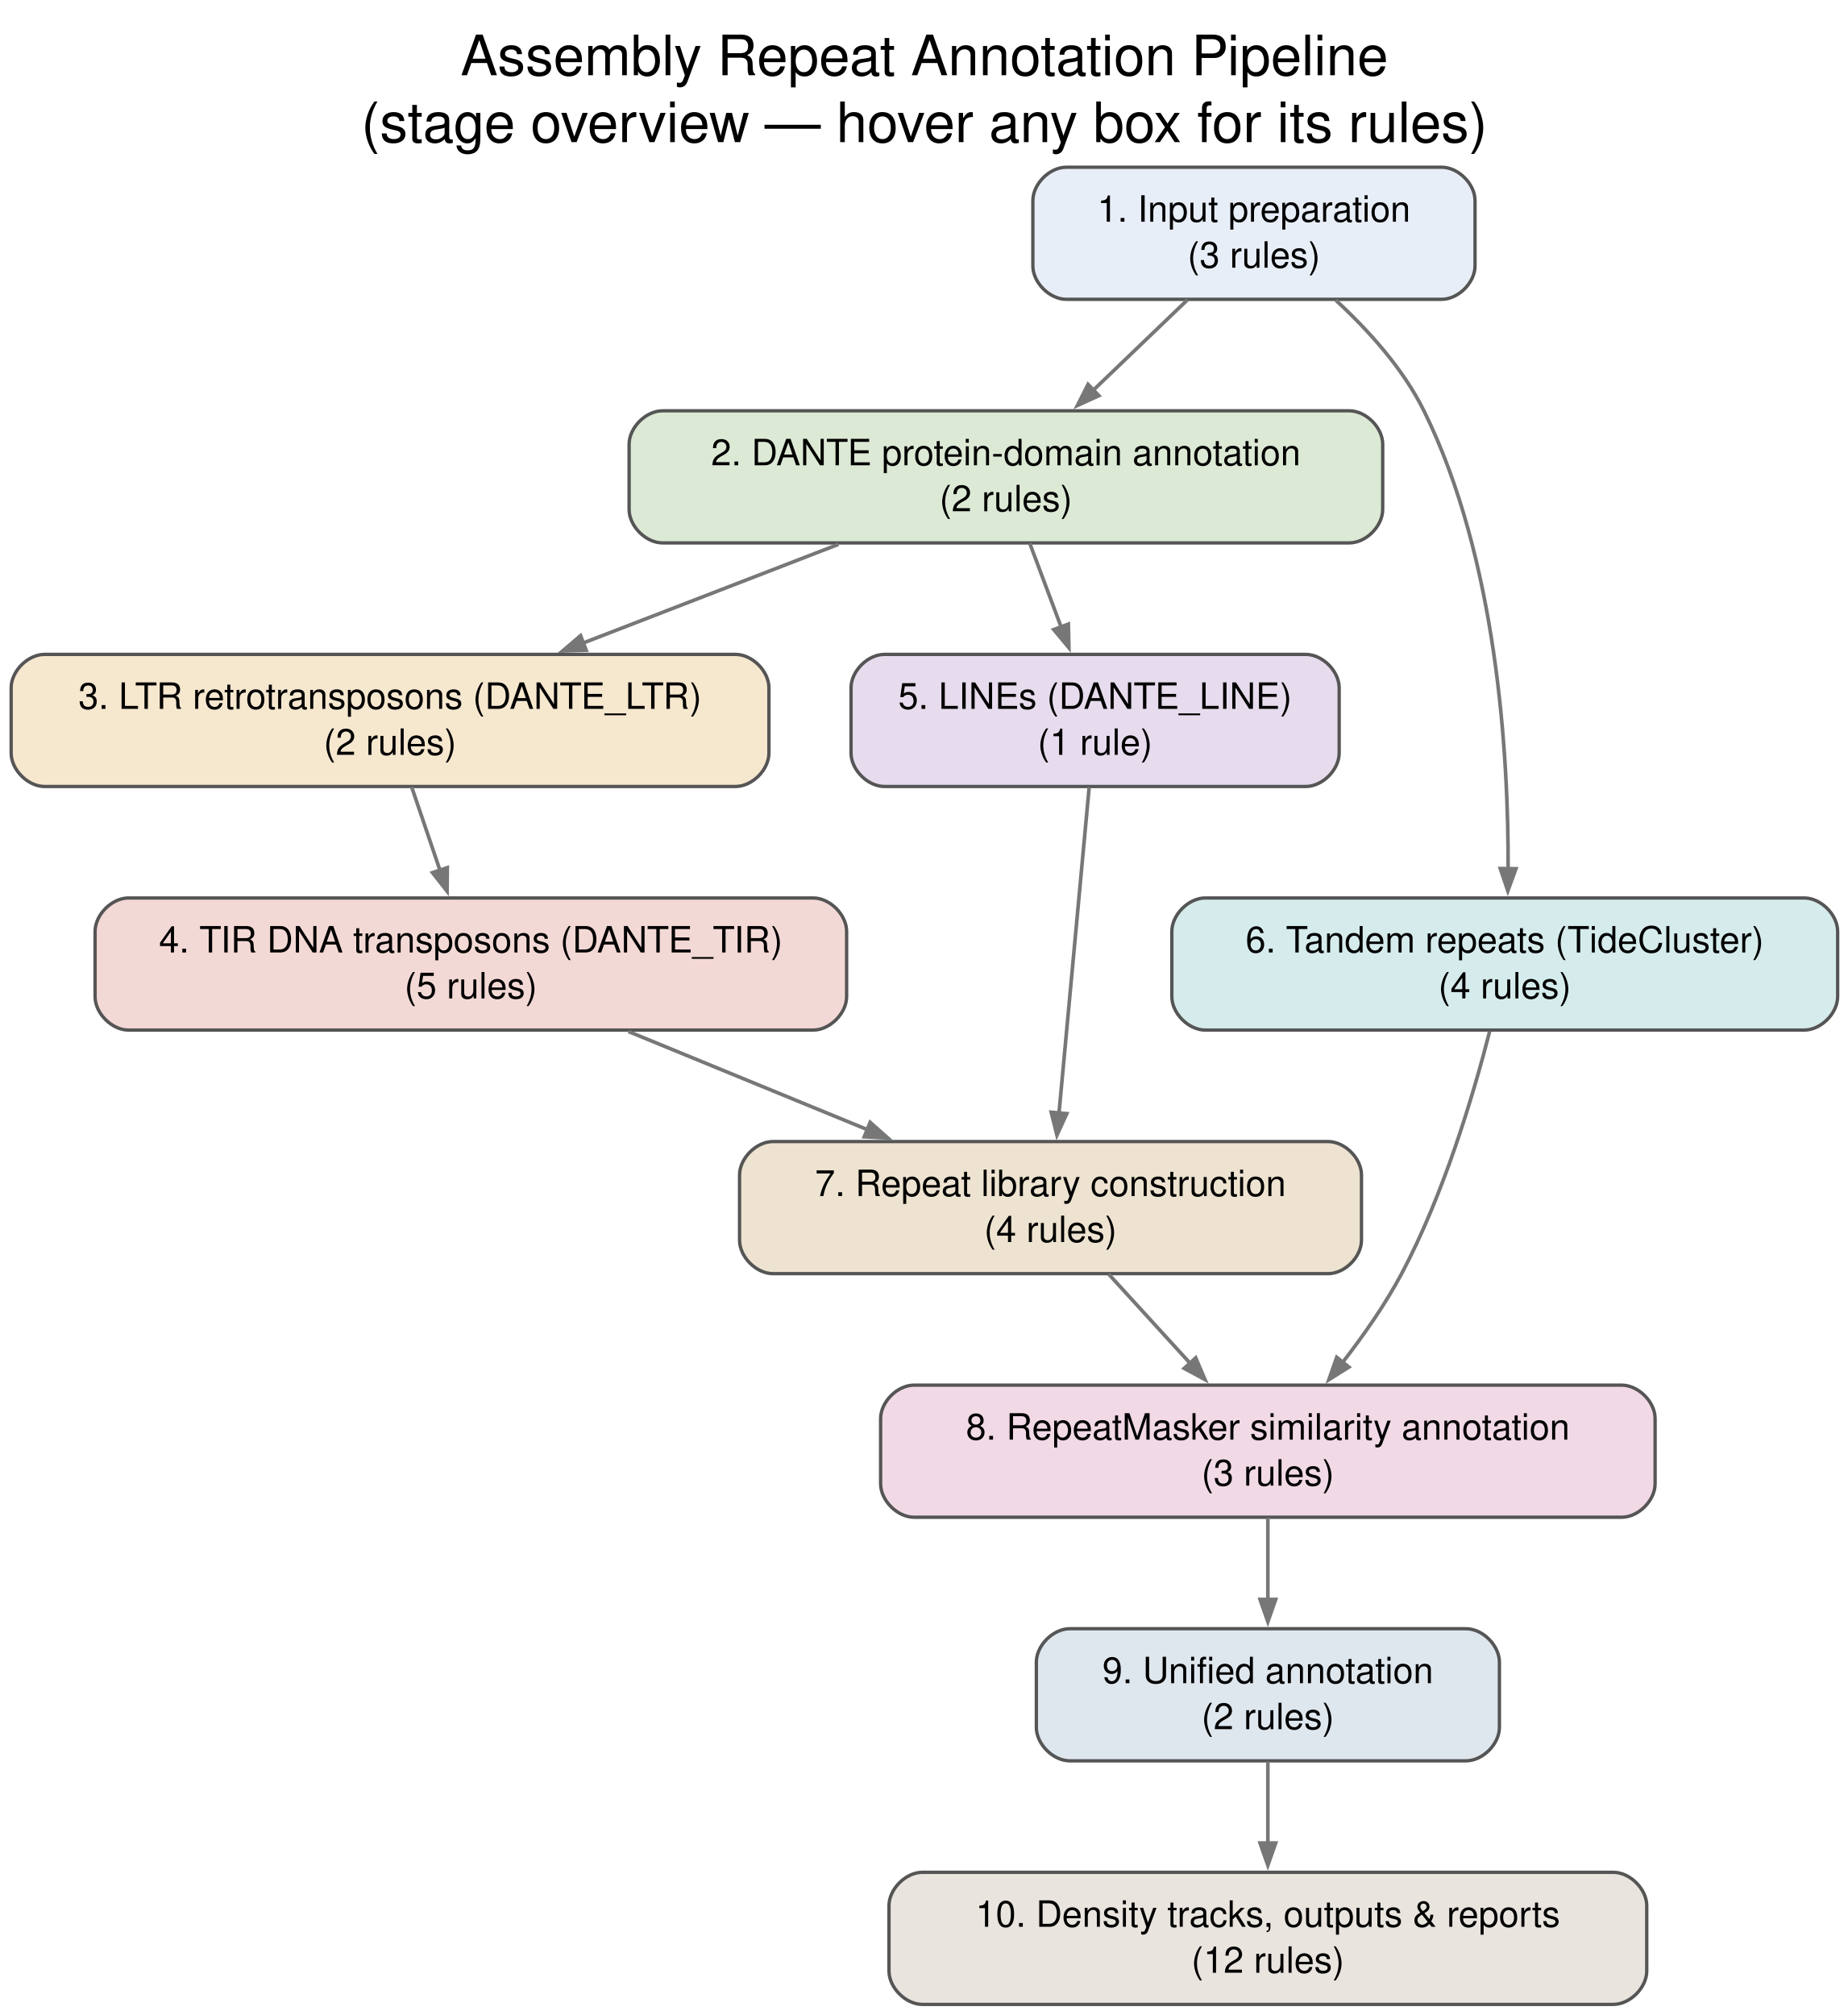
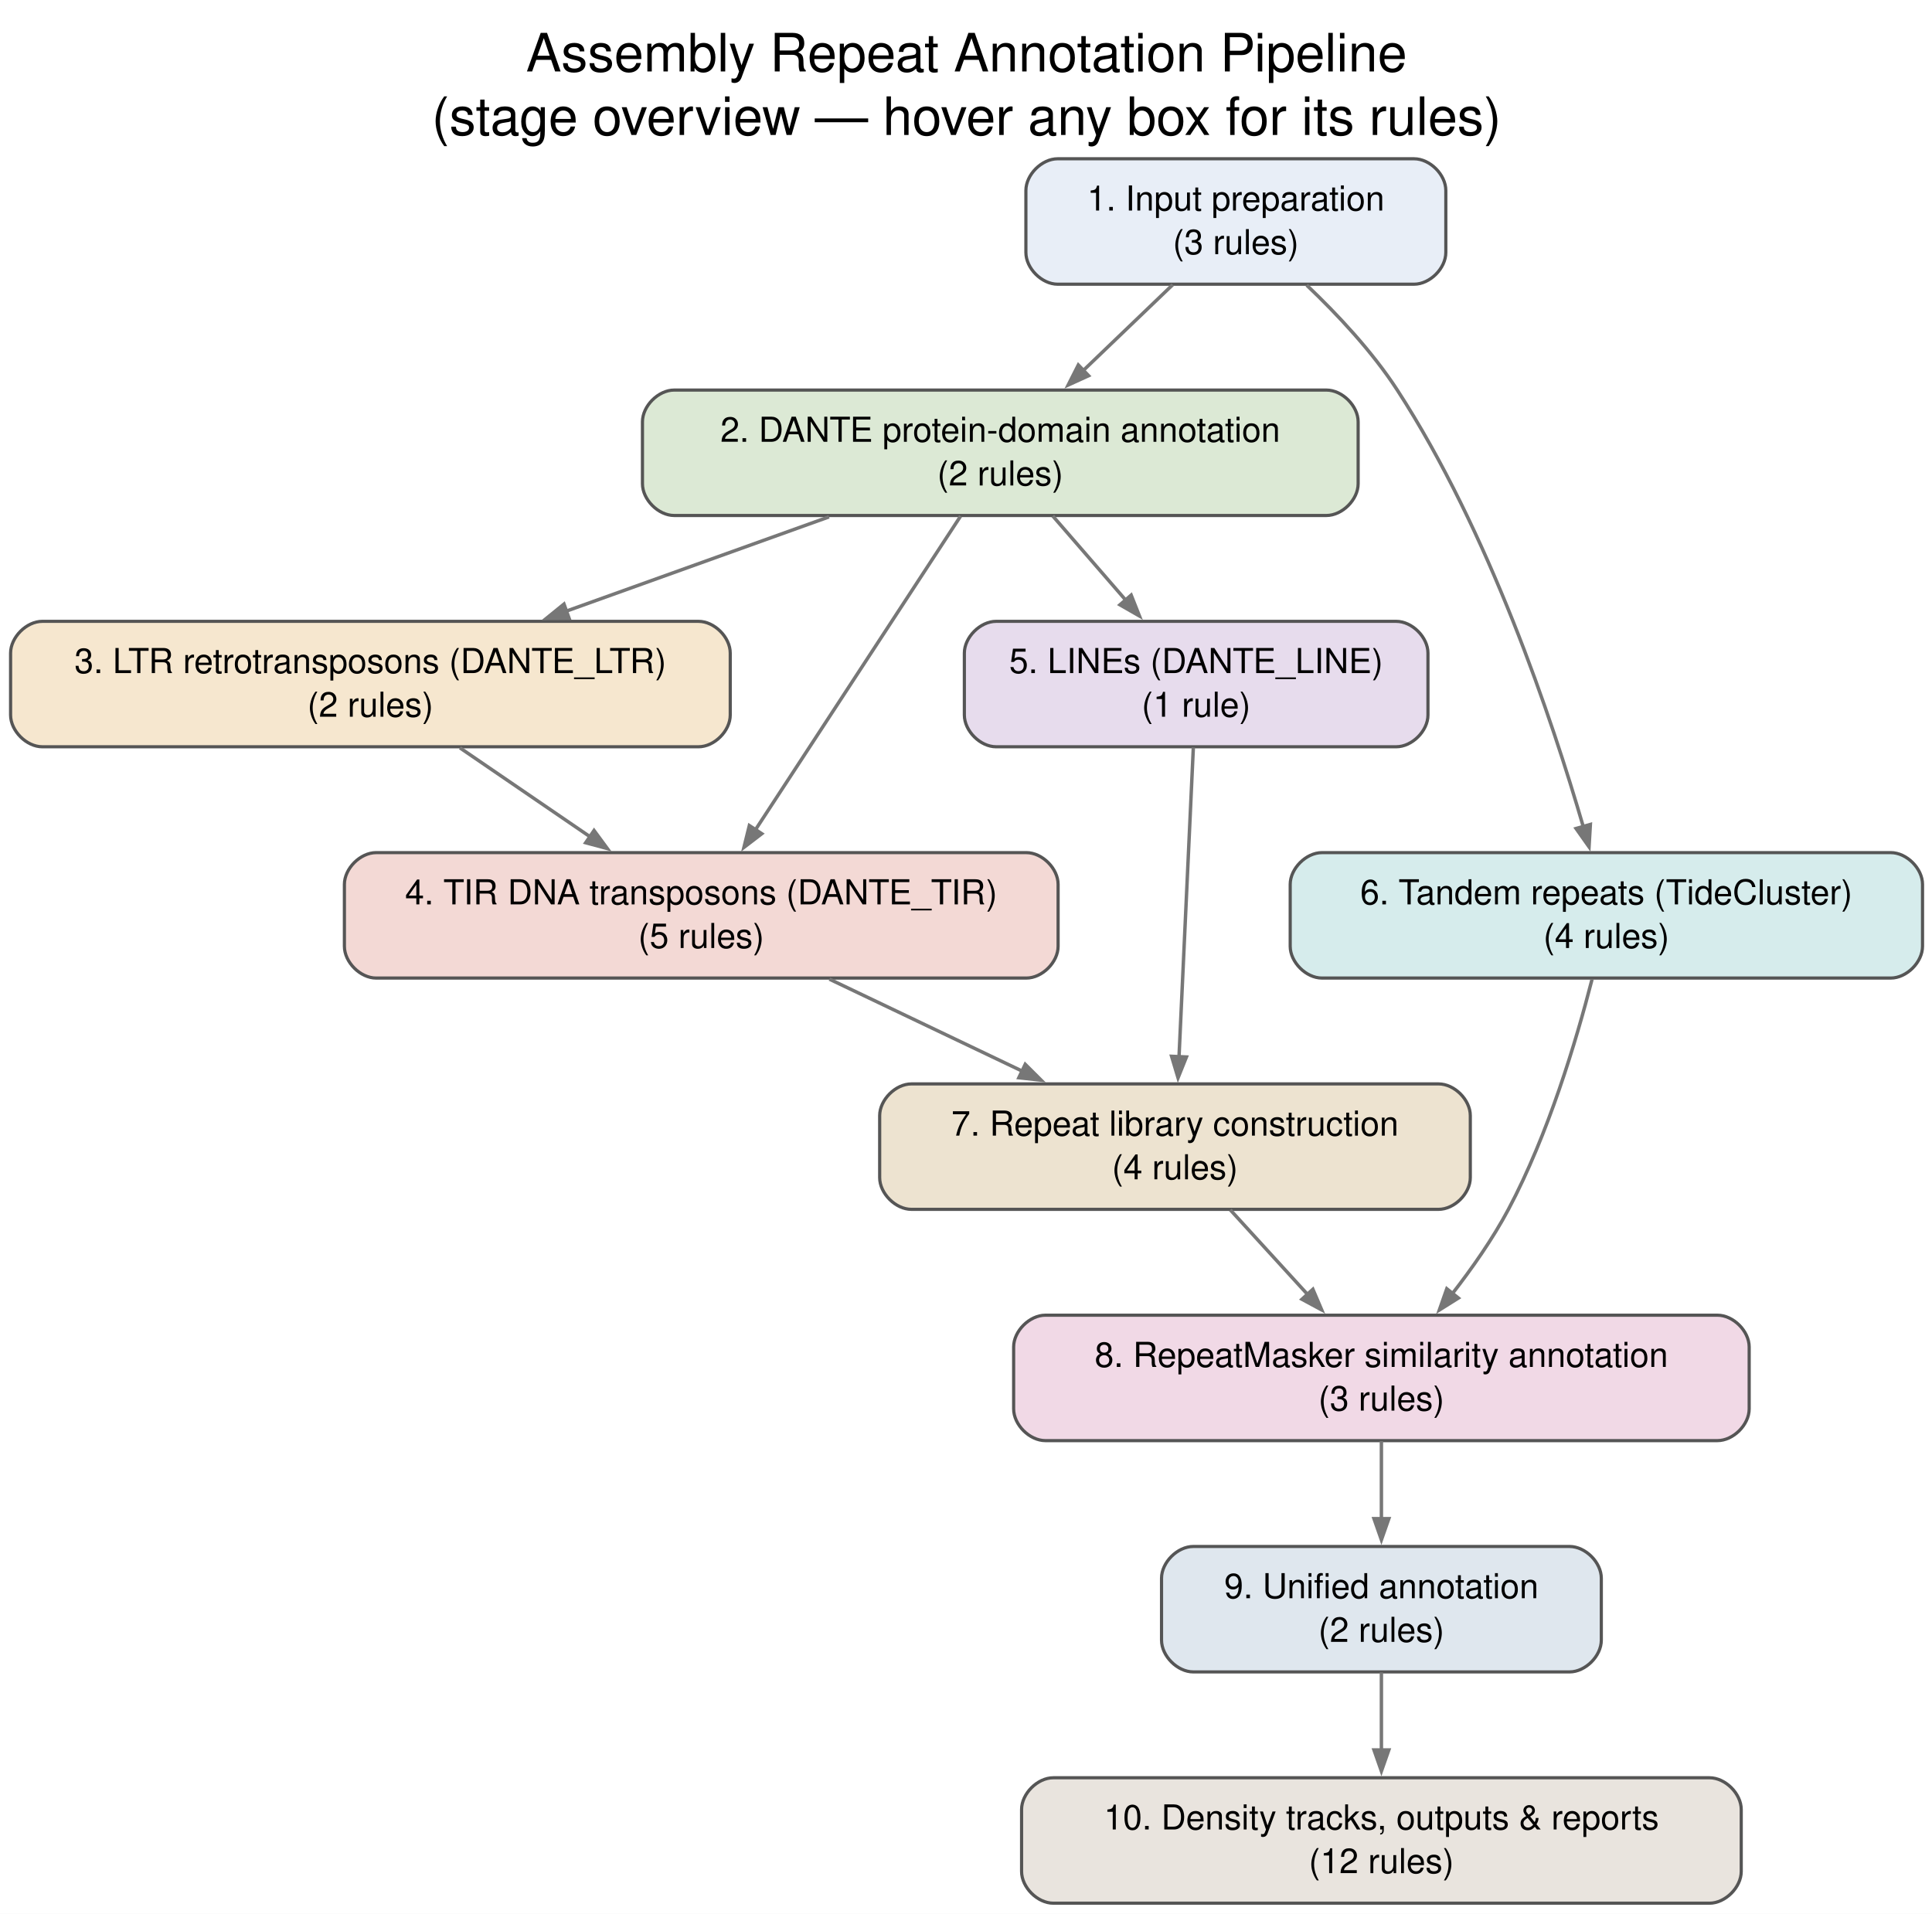
- <svg xmlns="http://www.w3.org/2000/svg" xmlns:xlink="http://www.w3.org/1999/xlink" width="663pt" height="723pt" viewBox="0.00 0.00 663.00 723.00">
+ <svg xmlns="http://www.w3.org/2000/svg" xmlns:xlink="http://www.w3.org/1999/xlink" width="730pt" height="723pt" viewBox="0.00 0.00 730.00 723.00">
  <g id="graph0" class="graph" transform="scale(1 1) rotate(0) translate(4 719.2)">
-     <polygon fill="white" stroke="none" points="-4,4 -4,-719.2 659.42,-719.2 659.42,4 -4,4" />
-     <text xml:space="preserve" text-anchor="middle" x="327.71" y="-692.2" font-family="Helvetica,sans-Serif" font-size="20.00">Assembly Repeat Annotation Pipeline</text>
-     <text xml:space="preserve" text-anchor="middle" x="327.71" y="-668.2" font-family="Helvetica,sans-Serif" font-size="20.00">(stage overview — hover any box for its rules)</text>
+     <polygon fill="white" stroke="none" points="-4,4 -4,-719.2 726.42,-719.2 726.42,4 -4,4" />
+     <text xml:space="preserve" text-anchor="middle" x="361.21" y="-692.2" font-family="Helvetica,sans-Serif" font-size="20.00">Assembly Repeat Annotation Pipeline</text>
+     <text xml:space="preserve" text-anchor="middle" x="361.21" y="-668.2" font-family="Helvetica,sans-Serif" font-size="20.00">(stage overview — hover any box for its rules)</text>
    <g id="node1" class="node">
      <g id="a_node1">
        <a xlink:title="clean_genome_fasta — Clean FASTA headers by removing everything after the first whitespace character.&#10;index_genome_fasta — Create FASTA index (.fai) for the cleaned genome.&#10;calculate_seqlengths — (no description)">
-           <path fill="#e8eef7" stroke="#555555" stroke-width="1.2" d="M513.3,-659.2C513.3,-659.2 378.63,-659.2 378.63,-659.2 372.63,-659.2 366.63,-653.2 366.63,-647.2 366.63,-647.2 366.63,-623.8 366.63,-623.8 366.63,-617.8 372.63,-611.8 378.63,-611.8 378.63,-611.8 513.3,-611.8 513.3,-611.8 519.3,-611.8 525.3,-617.8 525.3,-623.8 525.3,-623.8 525.3,-647.2 525.3,-647.2 525.3,-653.2 519.3,-659.2 513.3,-659.2" />
-           <text xml:space="preserve" text-anchor="middle" x="445.96" y="-639.65" font-family="Helvetica,sans-Serif" font-size="13.00">1. Input preparation</text>
-           <text xml:space="preserve" text-anchor="middle" x="445.96" y="-623.15" font-family="Helvetica,sans-Serif" font-size="13.00">(3 rules)</text>
+           <path fill="#e8eef7" stroke="#555555" stroke-width="1.2" d="M530.3,-659.2C530.3,-659.2 395.63,-659.2 395.63,-659.2 389.63,-659.2 383.63,-653.2 383.63,-647.2 383.63,-647.2 383.63,-623.8 383.63,-623.8 383.63,-617.8 389.63,-611.8 395.63,-611.8 395.63,-611.8 530.3,-611.8 530.3,-611.8 536.3,-611.8 542.3,-617.8 542.3,-623.8 542.3,-623.8 542.3,-647.2 542.3,-647.2 542.3,-653.2 536.3,-659.2 530.3,-659.2" />
+           <text xml:space="preserve" text-anchor="middle" x="462.96" y="-639.65" font-family="Helvetica,sans-Serif" font-size="13.00">1. Input preparation</text>
+           <text xml:space="preserve" text-anchor="middle" x="462.96" y="-623.15" font-family="Helvetica,sans-Serif" font-size="13.00">(3 rules)</text>
        </a>
      </g>
    </g>
    <g id="node2" class="node">
      <g id="a_node2">
        <a xlink:title="dante — (no description)&#10;filter_dante — (no description)">
-           <path fill="#dce9d5" stroke="#555555" stroke-width="1.2" d="M480.17,-571.8C480.17,-571.8 233.75,-571.8 233.75,-571.8 227.75,-571.8 221.75,-565.8 221.75,-559.8 221.75,-559.8 221.75,-536.4 221.75,-536.4 221.75,-530.4 227.75,-524.4 233.75,-524.4 233.75,-524.4 480.17,-524.4 480.17,-524.4 486.17,-524.4 492.17,-530.4 492.17,-536.4 492.17,-536.4 492.17,-559.8 492.17,-559.8 492.17,-565.8 486.17,-571.8 480.17,-571.8" />
-           <text xml:space="preserve" text-anchor="middle" x="356.96" y="-552.25" font-family="Helvetica,sans-Serif" font-size="13.00">2. DANTE protein-domain annotation</text>
-           <text xml:space="preserve" text-anchor="middle" x="356.96" y="-535.75" font-family="Helvetica,sans-Serif" font-size="13.00">(2 rules)</text>
+           <path fill="#dce9d5" stroke="#555555" stroke-width="1.2" d="M497.17,-571.8C497.17,-571.8 250.75,-571.8 250.75,-571.8 244.75,-571.8 238.75,-565.8 238.75,-559.8 238.75,-559.8 238.75,-536.4 238.75,-536.4 238.75,-530.4 244.75,-524.4 250.75,-524.4 250.75,-524.4 497.17,-524.4 497.17,-524.4 503.17,-524.4 509.17,-530.4 509.17,-536.4 509.17,-536.4 509.17,-559.8 509.17,-559.8 509.17,-565.8 503.17,-571.8 497.17,-571.8" />
+           <text xml:space="preserve" text-anchor="middle" x="373.96" y="-552.25" font-family="Helvetica,sans-Serif" font-size="13.00">2. DANTE protein-domain annotation</text>
+           <text xml:space="preserve" text-anchor="middle" x="373.96" y="-535.75" font-family="Helvetica,sans-Serif" font-size="13.00">(2 rules)</text>
        </a>
      </g>
    </g>
    <g id="edge1" class="edge">
-       <path fill="none" stroke="#777777" stroke-width="1.3" d="M422.11,-611.61C411.72,-601.64 399.4,-589.82 388.28,-579.16" />
-       <polygon fill="#777777" stroke="#777777" stroke-width="1.3" points="390.32,-577.23 382.61,-573.71 386.44,-581.27 390.32,-577.23" />
+       <path fill="none" stroke="#777777" stroke-width="1.3" d="M439.11,-611.61C428.72,-601.64 416.4,-589.82 405.28,-579.16" />
+       <polygon fill="#777777" stroke="#777777" stroke-width="1.3" points="407.32,-577.23 399.61,-573.71 403.44,-581.27 407.32,-577.23" />
    </g>
    <g id="node6" class="node">
      <g id="a_node6">
        <a xlink:title="tidecluster_long — (no description)&#10;tidecluster_short — (no description)&#10;tidecluster_reannotate — (no description)&#10;merge_tidecluster_default_and_short — (no description)">
-           <path fill="#d6ecec" stroke="#555555" stroke-width="1.2" d="M643.42,-397C643.42,-397 428.5,-397 428.5,-397 422.5,-397 416.5,-391 416.5,-385 416.5,-385 416.5,-361.6 416.5,-361.6 416.5,-355.6 422.5,-349.6 428.5,-349.6 428.5,-349.6 643.42,-349.6 643.42,-349.6 649.42,-349.6 655.42,-355.6 655.42,-361.6 655.42,-361.6 655.42,-385 655.42,-385 655.42,-391 649.42,-397 643.42,-397" />
-           <text xml:space="preserve" text-anchor="middle" x="535.96" y="-377.45" font-family="Helvetica,sans-Serif" font-size="13.00">6. Tandem repeats (TideCluster)</text>
-           <text xml:space="preserve" text-anchor="middle" x="535.96" y="-360.95" font-family="Helvetica,sans-Serif" font-size="13.00">(4 rules)</text>
+           <path fill="#d6ecec" stroke="#555555" stroke-width="1.2" d="M710.42,-397C710.42,-397 495.5,-397 495.5,-397 489.5,-397 483.5,-391 483.5,-385 483.5,-385 483.5,-361.6 483.5,-361.6 483.5,-355.6 489.5,-349.6 495.5,-349.6 495.5,-349.6 710.42,-349.6 710.42,-349.6 716.42,-349.6 722.42,-355.6 722.42,-361.6 722.42,-361.6 722.42,-385 722.42,-385 722.42,-391 716.42,-397 710.42,-397" />
+           <text xml:space="preserve" text-anchor="middle" x="602.96" y="-377.45" font-family="Helvetica,sans-Serif" font-size="13.00">6. Tandem repeats (TideCluster)</text>
+           <text xml:space="preserve" text-anchor="middle" x="602.96" y="-360.95" font-family="Helvetica,sans-Serif" font-size="13.00">(4 rules)</text>
        </a>
      </g>
    </g>
    <g id="edge2" class="edge">
-       <path fill="none" stroke="#777777" stroke-width="1.3" d="M475.32,-611.49C487.04,-600.71 499.5,-586.91 506.96,-571.8 533.22,-518.63 537.33,-448.31 537.17,-407.51" />
-       <polygon fill="#777777" stroke="#777777" stroke-width="1.3" points="539.97,-407.49 537.07,-399.53 534.37,-407.56 539.97,-407.49" />
+       <path fill="none" stroke="#777777" stroke-width="1.3" d="M489.74,-611.43C501.4,-600.34 514.53,-586.32 523.96,-571.8 558.62,-518.44 582.41,-447.45 594.26,-406.72" />
+       <polygon fill="#777777" stroke="#777777" stroke-width="1.3" points="596.91,-407.65 596.41,-399.19 591.52,-406.11 596.91,-407.65" />
    </g>
    <g id="node3" class="node">
      <g id="a_node3">
        <a xlink:title="dante_ltr — (no description)&#10;make_library_of_ltrs — (no description)">
          <path fill="#f6e7cf" stroke="#555555" stroke-width="1.2" d="M259.92,-484.4C259.92,-484.4 12,-484.4 12,-484.4 6,-484.4 0,-478.4 0,-472.4 0,-472.4 0,-449 0,-449 0,-443 6,-437 12,-437 12,-437 259.92,-437 259.92,-437 265.92,-437 271.92,-443 271.92,-449 271.92,-449 271.92,-472.4 271.92,-472.4 271.92,-478.4 265.92,-484.4 259.92,-484.4" />
          <text xml:space="preserve" text-anchor="middle" x="135.96" y="-464.85" font-family="Helvetica,sans-Serif" font-size="13.00">3. LTR retrotransposons (DANTE_LTR)</text>
          <text xml:space="preserve" text-anchor="middle" x="135.96" y="-448.35" font-family="Helvetica,sans-Serif" font-size="13.00">(2 rules)</text>
        </a>
      </g>
    </g>
    <g id="edge3" class="edge">
-       <path fill="none" stroke="#777777" stroke-width="1.3" d="M296.86,-523.88C268.48,-512.91 234.46,-499.76 205.02,-488.39" />
-       <polygon fill="#777777" stroke="#777777" stroke-width="1.3" points="206.35,-485.9 197.88,-485.63 204.33,-491.12 206.35,-485.9" />
+       <path fill="none" stroke="#777777" stroke-width="1.3" d="M309.24,-523.88C278.55,-512.86 241.72,-499.65 209.93,-488.24" />
+       <polygon fill="#777777" stroke="#777777" stroke-width="1.3" points="210.99,-485.65 202.52,-485.58 209.1,-490.92 210.99,-485.65" />
+     </g>
+     <g id="node4" class="node">
+       <g id="a_node4">
+         <a xlink:title="dante_tir — (no description)&#10;dante_tir_fallback — Fallback TIR detection using TPase domain flanking-region analysis.&#10;merge_dante_tir_with_fallback — Merge primary DANTE_TIR and fallback annotations.&#10;make_tir_combined_library — Build the TIR repeat library from primary DANTE_TIR elements only.&#10;build_fallback_tir_library — Build the optional DANTE_TIR_FALLBACK-derived library.">
+           <path fill="#f3d9d5" stroke="#555555" stroke-width="1.2" d="M383.8,-397C383.8,-397 138.12,-397 138.12,-397 132.12,-397 126.13,-391 126.13,-385 126.13,-385 126.13,-361.6 126.13,-361.6 126.13,-355.6 132.13,-349.6 138.13,-349.6 138.13,-349.6 383.8,-349.6 383.8,-349.6 389.8,-349.6 395.8,-355.6 395.8,-361.6 395.8,-361.6 395.8,-385 395.8,-385 395.8,-391 389.8,-397 383.8,-397" />
+           <text xml:space="preserve" text-anchor="middle" x="260.96" y="-377.45" font-family="Helvetica,sans-Serif" font-size="13.00">4. TIR DNA transposons (DANTE_TIR)</text>
+           <text xml:space="preserve" text-anchor="middle" x="260.96" y="-360.95" font-family="Helvetica,sans-Serif" font-size="13.00">(5 rules)</text>
+         </a>
+       </g>
+     </g>
+     <g id="edge4" class="edge">
+       <path fill="none" stroke="#777777" stroke-width="1.3" d="M358.95,-524.15C339.03,-493.69 303.76,-439.75 281.41,-405.58" />
+       <polygon fill="#777777" stroke="#777777" stroke-width="1.3" points="283.83,-404.15 277.1,-398.99 279.14,-407.22 283.83,-404.15" />
    </g>
    <g id="node5" class="node">
      <g id="a_node5">
        <a xlink:title="dante_line — (no description)">
-           <path fill="#e7dced" stroke="#555555" stroke-width="1.2" d="M464.55,-484.4C464.55,-484.4 313.38,-484.4 313.38,-484.4 307.38,-484.4 301.38,-478.4 301.38,-472.4 301.38,-472.4 301.38,-449 301.38,-449 301.38,-443 307.38,-437 313.38,-437 313.38,-437 464.55,-437 464.55,-437 470.55,-437 476.55,-443 476.55,-449 476.55,-449 476.55,-472.4 476.55,-472.4 476.55,-478.4 470.55,-484.4 464.55,-484.4" />
-           <text xml:space="preserve" text-anchor="middle" x="388.96" y="-464.85" font-family="Helvetica,sans-Serif" font-size="13.00">5. LINEs (DANTE_LINE)</text>
-           <text xml:space="preserve" text-anchor="middle" x="388.96" y="-448.35" font-family="Helvetica,sans-Serif" font-size="13.00">(1 rule)</text>
-         </a>
-       </g>
-     </g>
-     <g id="edge4" class="edge">
-       <path fill="none" stroke="#777777" stroke-width="1.3" d="M365.54,-524.21C368.99,-515 373.03,-504.21 376.78,-494.21" />
-       <polygon fill="#777777" stroke="#777777" stroke-width="1.3" points="379.37,-495.26 379.56,-486.79 374.13,-493.3 379.37,-495.26" />
-     </g>
-     <g id="node4" class="node">
-       <g id="a_node4">
-         <a xlink:title="dante_tir — (no description)&#10;dante_tir_fallback — Fallback TIR detection using TPase domain flanking-region analysis.&#10;merge_dante_tir_with_fallback — Merge primary DANTE_TIR and fallback annotations.&#10;make_tir_combined_library — Build the TIR repeat library from primary DANTE_TIR elements only.&#10;build_fallback_tir_library — Build the optional DANTE_TIR_FALLBACK-derived library.">
-           <path fill="#f3d9d5" stroke="#555555" stroke-width="1.2" d="M287.8,-397C287.8,-397 42.12,-397 42.12,-397 36.12,-397 30.12,-391 30.12,-385 30.12,-385 30.12,-361.6 30.12,-361.6 30.12,-355.6 36.12,-349.6 42.12,-349.6 42.12,-349.6 287.8,-349.6 287.8,-349.6 293.8,-349.6 299.8,-355.6 299.8,-361.6 299.8,-361.6 299.8,-385 299.8,-385 299.8,-391 293.8,-397 287.8,-397" />
-           <text xml:space="preserve" text-anchor="middle" x="164.96" y="-377.45" font-family="Helvetica,sans-Serif" font-size="13.00">4. TIR DNA transposons (DANTE_TIR)</text>
-           <text xml:space="preserve" text-anchor="middle" x="164.96" y="-360.95" font-family="Helvetica,sans-Serif" font-size="13.00">(5 rules)</text>
+           <path fill="#e7dced" stroke="#555555" stroke-width="1.2" d="M523.55,-484.4C523.55,-484.4 372.38,-484.4 372.38,-484.4 366.38,-484.4 360.38,-478.4 360.38,-472.4 360.38,-472.4 360.38,-449 360.38,-449 360.38,-443 366.38,-437 372.38,-437 372.38,-437 523.55,-437 523.55,-437 529.55,-437 535.55,-443 535.55,-449 535.55,-449 535.55,-472.4 535.55,-472.4 535.55,-478.4 529.55,-484.4 523.55,-484.4" />
+           <text xml:space="preserve" text-anchor="middle" x="447.96" y="-464.85" font-family="Helvetica,sans-Serif" font-size="13.00">5. LINEs (DANTE_LINE)</text>
+           <text xml:space="preserve" text-anchor="middle" x="447.96" y="-448.35" font-family="Helvetica,sans-Serif" font-size="13.00">(1 rule)</text>
        </a>
      </g>
    </g>
    <g id="edge5" class="edge">
-       <path fill="none" stroke="#777777" stroke-width="1.3" d="M143.73,-436.81C146.86,-427.6 150.52,-416.81 153.92,-406.81" />
-       <polygon fill="#777777" stroke="#777777" stroke-width="1.3" points="156.51,-407.88 156.43,-399.41 151.21,-406.08 156.51,-407.88" />
+       <path fill="none" stroke="#777777" stroke-width="1.3" d="M393.79,-524.21C402.27,-514.43 412.28,-502.87 421.39,-492.37" />
+       <polygon fill="#777777" stroke="#777777" stroke-width="1.3" points="423.41,-494.31 426.53,-486.43 419.17,-490.65 423.41,-494.31" />
+     </g>
+     <g id="edge6" class="edge">
+       <path fill="none" stroke="#777777" stroke-width="1.3" d="M169.79,-436.59C184.93,-426.24 202.95,-413.93 218.95,-403" />
+       <polygon fill="#777777" stroke="#777777" stroke-width="1.3" points="220.46,-405.36 225.48,-398.54 217.3,-400.74 220.46,-405.36" />
    </g>
    <g id="node7" class="node">
      <g id="a_node7">
        <a xlink:title="make_subclass_2_library — (no description)&#10;filter_ltr_rt_library — (no description)&#10;concatenate_libraries — (no description)&#10;reduce_library — Per-classification CAP3 / mmseqs2 dedup of the combined library.">
-           <path fill="#ede3d0" stroke="#555555" stroke-width="1.2" d="M472.55,-309.6C472.55,-309.6 273.38,-309.6 273.38,-309.6 267.38,-309.6 261.38,-303.6 261.38,-297.6 261.38,-297.6 261.38,-274.2 261.38,-274.2 261.38,-268.2 267.38,-262.2 273.38,-262.2 273.38,-262.2 472.55,-262.2 472.55,-262.2 478.55,-262.2 484.55,-268.2 484.55,-274.2 484.55,-274.2 484.55,-297.6 484.55,-297.6 484.55,-303.6 478.55,-309.6 472.55,-309.6" />
-           <text xml:space="preserve" text-anchor="middle" x="372.96" y="-290.05" font-family="Helvetica,sans-Serif" font-size="13.00">7. Repeat library construction</text>
-           <text xml:space="preserve" text-anchor="middle" x="372.96" y="-273.55" font-family="Helvetica,sans-Serif" font-size="13.00">(4 rules)</text>
+           <path fill="#ede3d0" stroke="#555555" stroke-width="1.2" d="M539.55,-309.6C539.55,-309.6 340.38,-309.6 340.38,-309.6 334.38,-309.6 328.38,-303.6 328.38,-297.6 328.38,-297.6 328.38,-274.2 328.38,-274.2 328.38,-268.2 334.38,-262.2 340.38,-262.2 340.38,-262.2 539.55,-262.2 539.55,-262.2 545.55,-262.2 551.55,-268.2 551.55,-274.2 551.55,-274.2 551.55,-297.6 551.55,-297.6 551.55,-303.6 545.55,-309.6 539.55,-309.6" />
+           <text xml:space="preserve" text-anchor="middle" x="439.96" y="-290.05" font-family="Helvetica,sans-Serif" font-size="13.00">7. Repeat library construction</text>
+           <text xml:space="preserve" text-anchor="middle" x="439.96" y="-273.55" font-family="Helvetica,sans-Serif" font-size="13.00">(4 rules)</text>
        </a>
      </g>
    </g>
-     <g id="edge6" class="edge">
-       <path fill="none" stroke="#777777" stroke-width="1.3" d="M221.52,-349.08C248,-338.2 279.7,-325.19 307.24,-313.88" />
-       <polygon fill="#777777" stroke="#777777" stroke-width="1.3" points="308.25,-316.49 314.59,-310.87 306.12,-311.31 308.25,-316.49" />
+     <g id="edge7" class="edge">
+       <path fill="none" stroke="#777777" stroke-width="1.3" d="M309.4,-349.19C331.89,-338.46 358.8,-325.62 382.33,-314.39" />
+       <polygon fill="#777777" stroke="#777777" stroke-width="1.3" points="383.38,-317 389.39,-311.02 380.97,-311.94 383.38,-317" />
    </g>
-     <g id="edge7" class="edge">
-       <path fill="none" stroke="#777777" stroke-width="1.3" d="M386.84,-436.75C384.05,-406.67 379.15,-353.72 375.98,-319.49" />
-       <polygon fill="#777777" stroke="#777777" stroke-width="1.3" points="378.8,-319.61 375.27,-311.9 373.22,-320.12 378.8,-319.61" />
+     <g id="edge8" class="edge">
+       <path fill="none" stroke="#777777" stroke-width="1.3" d="M446.9,-436.75C445.51,-406.67 443.05,-353.72 441.47,-319.49" />
+       <polygon fill="#777777" stroke="#777777" stroke-width="1.3" points="444.28,-319.77 441.12,-311.91 438.69,-320.03 444.28,-319.77" />
    </g>
    <g id="node8" class="node">
      <g id="a_node8">
        <a xlink:title="repeatmasker — (no description)&#10;subtract_satellites_from_rm — (no description)&#10;merge_rm_and_dante — (no description)">
-           <path fill="#f1d9e6" stroke="#555555" stroke-width="1.2" d="M577.92,-222.2C577.92,-222.2 324,-222.2 324,-222.2 318,-222.2 312,-216.2 312,-210.2 312,-210.2 312,-186.8 312,-186.8 312,-180.8 318,-174.8 324,-174.8 324,-174.8 577.92,-174.8 577.92,-174.8 583.92,-174.8 589.92,-180.8 589.92,-186.8 589.92,-186.8 589.92,-210.2 589.92,-210.2 589.92,-216.2 583.92,-222.2 577.92,-222.2" />
-           <text xml:space="preserve" text-anchor="middle" x="450.96" y="-202.65" font-family="Helvetica,sans-Serif" font-size="13.00">8. RepeatMasker similarity annotation</text>
-           <text xml:space="preserve" text-anchor="middle" x="450.96" y="-186.15" font-family="Helvetica,sans-Serif" font-size="13.00">(3 rules)</text>
+           <path fill="#f1d9e6" stroke="#555555" stroke-width="1.2" d="M644.92,-222.2C644.92,-222.2 391,-222.2 391,-222.2 385,-222.2 379,-216.2 379,-210.2 379,-210.2 379,-186.8 379,-186.8 379,-180.8 385,-174.8 391,-174.8 391,-174.8 644.92,-174.8 644.92,-174.8 650.92,-174.8 656.92,-180.8 656.92,-186.8 656.92,-186.8 656.92,-210.2 656.92,-210.2 656.92,-216.2 650.92,-222.2 644.92,-222.2" />
+           <text xml:space="preserve" text-anchor="middle" x="517.96" y="-202.65" font-family="Helvetica,sans-Serif" font-size="13.00">8. RepeatMasker similarity annotation</text>
+           <text xml:space="preserve" text-anchor="middle" x="517.96" y="-186.15" font-family="Helvetica,sans-Serif" font-size="13.00">(3 rules)</text>
        </a>
      </g>
    </g>
-     <g id="edge8" class="edge">
-       <path fill="none" stroke="#777777" stroke-width="1.3" d="M530.53,-349.05C524.64,-326.12 514.02,-290.51 498.96,-262.2 493.07,-251.12 485.25,-239.95 477.64,-230.17" />
-       <polygon fill="#777777" stroke="#777777" stroke-width="1.3" points="480.04,-228.68 472.86,-224.18 475.67,-232.18 480.04,-228.68" />
+     <g id="edge9" class="edge">
+       <path fill="none" stroke="#777777" stroke-width="1.3" d="M597.53,-349.05C591.64,-326.12 581.02,-290.51 565.96,-262.2 560.07,-251.12 552.25,-239.95 544.64,-230.17" />
+       <polygon fill="#777777" stroke="#777777" stroke-width="1.3" points="547.04,-228.68 539.86,-224.18 542.67,-232.18 547.04,-228.68" />
    </g>
-     <g id="edge9" class="edge">
-       <path fill="none" stroke="#777777" stroke-width="1.3" d="M393.86,-262.01C402.88,-252.14 413.56,-240.45 423.23,-229.86" />
-       <polygon fill="#777777" stroke="#777777" stroke-width="1.3" points="425.07,-231.99 428.4,-224.2 420.94,-228.22 425.07,-231.99" />
+     <g id="edge10" class="edge">
+       <path fill="none" stroke="#777777" stroke-width="1.3" d="M460.86,-262.01C469.88,-252.14 480.56,-240.45 490.23,-229.86" />
+       <polygon fill="#777777" stroke="#777777" stroke-width="1.3" points="492.07,-231.99 495.4,-224.2 487.94,-228.22 492.07,-231.99" />
    </g>
    <g id="node9" class="node">
      <g id="a_node9">
        <a xlink:title="make_unified_annotation — Produce a single, tier-prioritised repeat annotation GFF3 from all pipeline layers.&#10;validate_classifications — Fail fast if any upstream tool emits a classification not listed in">
-           <path fill="#dfe7ee" stroke="#555555" stroke-width="1.2" d="M522.05,-134.8C522.05,-134.8 379.88,-134.8 379.88,-134.8 373.88,-134.8 367.88,-128.8 367.88,-122.8 367.88,-122.8 367.88,-99.4 367.88,-99.4 367.88,-93.4 373.88,-87.4 379.88,-87.4 379.88,-87.4 522.05,-87.4 522.05,-87.4 528.05,-87.4 534.05,-93.4 534.05,-99.4 534.05,-99.4 534.05,-122.8 534.05,-122.8 534.05,-128.8 528.05,-134.8 522.05,-134.8" />
-           <text xml:space="preserve" text-anchor="middle" x="450.96" y="-115.25" font-family="Helvetica,sans-Serif" font-size="13.00">9. Unified annotation</text>
-           <text xml:space="preserve" text-anchor="middle" x="450.96" y="-98.75" font-family="Helvetica,sans-Serif" font-size="13.00">(2 rules)</text>
+           <path fill="#dfe7ee" stroke="#555555" stroke-width="1.2" d="M589.05,-134.8C589.05,-134.8 446.88,-134.8 446.88,-134.8 440.88,-134.8 434.88,-128.8 434.88,-122.8 434.88,-122.8 434.88,-99.4 434.88,-99.4 434.88,-93.4 440.88,-87.4 446.88,-87.4 446.88,-87.4 589.05,-87.4 589.05,-87.4 595.05,-87.4 601.05,-93.4 601.05,-99.4 601.05,-99.4 601.05,-122.8 601.05,-122.8 601.05,-128.8 595.05,-134.8 589.05,-134.8" />
+           <text xml:space="preserve" text-anchor="middle" x="517.96" y="-115.25" font-family="Helvetica,sans-Serif" font-size="13.00">9. Unified annotation</text>
+           <text xml:space="preserve" text-anchor="middle" x="517.96" y="-98.75" font-family="Helvetica,sans-Serif" font-size="13.00">(2 rules)</text>
        </a>
      </g>
    </g>
-     <g id="edge10" class="edge">
-       <path fill="none" stroke="#777777" stroke-width="1.3" d="M450.96,-174.61C450.96,-165.59 450.96,-155.06 450.96,-145.23" />
-       <polygon fill="#777777" stroke="#777777" stroke-width="1.3" points="453.76,-145.31 450.96,-137.31 448.16,-145.31 453.76,-145.31" />
+     <g id="edge11" class="edge">
+       <path fill="none" stroke="#777777" stroke-width="1.3" d="M517.96,-174.61C517.96,-165.59 517.96,-155.06 517.96,-145.23" />
+       <polygon fill="#777777" stroke="#777777" stroke-width="1.3" points="520.76,-145.31 517.96,-137.31 515.16,-145.31 520.76,-145.31" />
    </g>
    <g id="node10" class="node">
      <g id="a_node10">
        <a xlink:title="make_summary_statistics_and_split_by_class — Compute summary_statistics.csv and the per-class split GFFs from&#10;make_bigwig_density — (no description)&#10;calculate_bigwig_density — Genome-wide total density (from the Unified annotation — all repeats,&#10;make_unified_tandem_per_family_bigwig — Per-family tandem density BigWigs from the Unified annotation.&#10;make_tidecluster_tandem_per_family_bigwig — Per-family STRUCTURAL tandem density BigWigs (TideCluster clustering&#10;make_track_for_masking — (no description)&#10;make_track_for_Ns — (no description)&#10;add_top_level_outputs — (no description)&#10;add_html_outputs — (no description)&#10;make_summary_plots — (no description)&#10;make_benchmark_report — (no description)&#10;make_repeat_report — (no description)">
-           <path fill="#e9e4de" stroke="#555555" stroke-width="1.2" d="M574.92,-47.4C574.92,-47.4 327,-47.4 327,-47.4 321,-47.4 315,-41.4 315,-35.4 315,-35.4 315,-12 315,-12 315,-6 321,0 327,0 327,0 574.92,0 574.92,0 580.92,0 586.92,-6 586.92,-12 586.92,-12 586.92,-35.4 586.92,-35.4 586.92,-41.4 580.92,-47.4 574.92,-47.4" />
-           <text xml:space="preserve" text-anchor="middle" x="450.96" y="-27.85" font-family="Helvetica,sans-Serif" font-size="13.00">10. Density tracks, outputs &amp; reports</text>
-           <text xml:space="preserve" text-anchor="middle" x="450.96" y="-11.35" font-family="Helvetica,sans-Serif" font-size="13.00">(12 rules)</text>
+           <path fill="#e9e4de" stroke="#555555" stroke-width="1.2" d="M641.92,-47.4C641.92,-47.4 394,-47.4 394,-47.4 388,-47.4 382,-41.4 382,-35.4 382,-35.4 382,-12 382,-12 382,-6 388,0 394,0 394,0 641.92,0 641.92,0 647.92,0 653.92,-6 653.92,-12 653.92,-12 653.92,-35.4 653.92,-35.4 653.92,-41.4 647.92,-47.4 641.92,-47.4" />
+           <text xml:space="preserve" text-anchor="middle" x="517.96" y="-27.85" font-family="Helvetica,sans-Serif" font-size="13.00">10. Density tracks, outputs &amp; reports</text>
+           <text xml:space="preserve" text-anchor="middle" x="517.96" y="-11.35" font-family="Helvetica,sans-Serif" font-size="13.00">(12 rules)</text>
        </a>
      </g>
    </g>
-     <g id="edge11" class="edge">
-       <path fill="none" stroke="#777777" stroke-width="1.3" d="M450.96,-87.21C450.96,-78.19 450.96,-67.66 450.96,-57.83" />
-       <polygon fill="#777777" stroke="#777777" stroke-width="1.3" points="453.76,-57.91 450.96,-49.91 448.16,-57.91 453.76,-57.91" />
+     <g id="edge12" class="edge">
+       <path fill="none" stroke="#777777" stroke-width="1.3" d="M517.96,-87.21C517.96,-78.19 517.96,-67.66 517.96,-57.83" />
+       <polygon fill="#777777" stroke="#777777" stroke-width="1.3" points="520.76,-57.91 517.96,-49.91 515.16,-57.91 520.76,-57.91" />
    </g>
  </g>
</svg>
